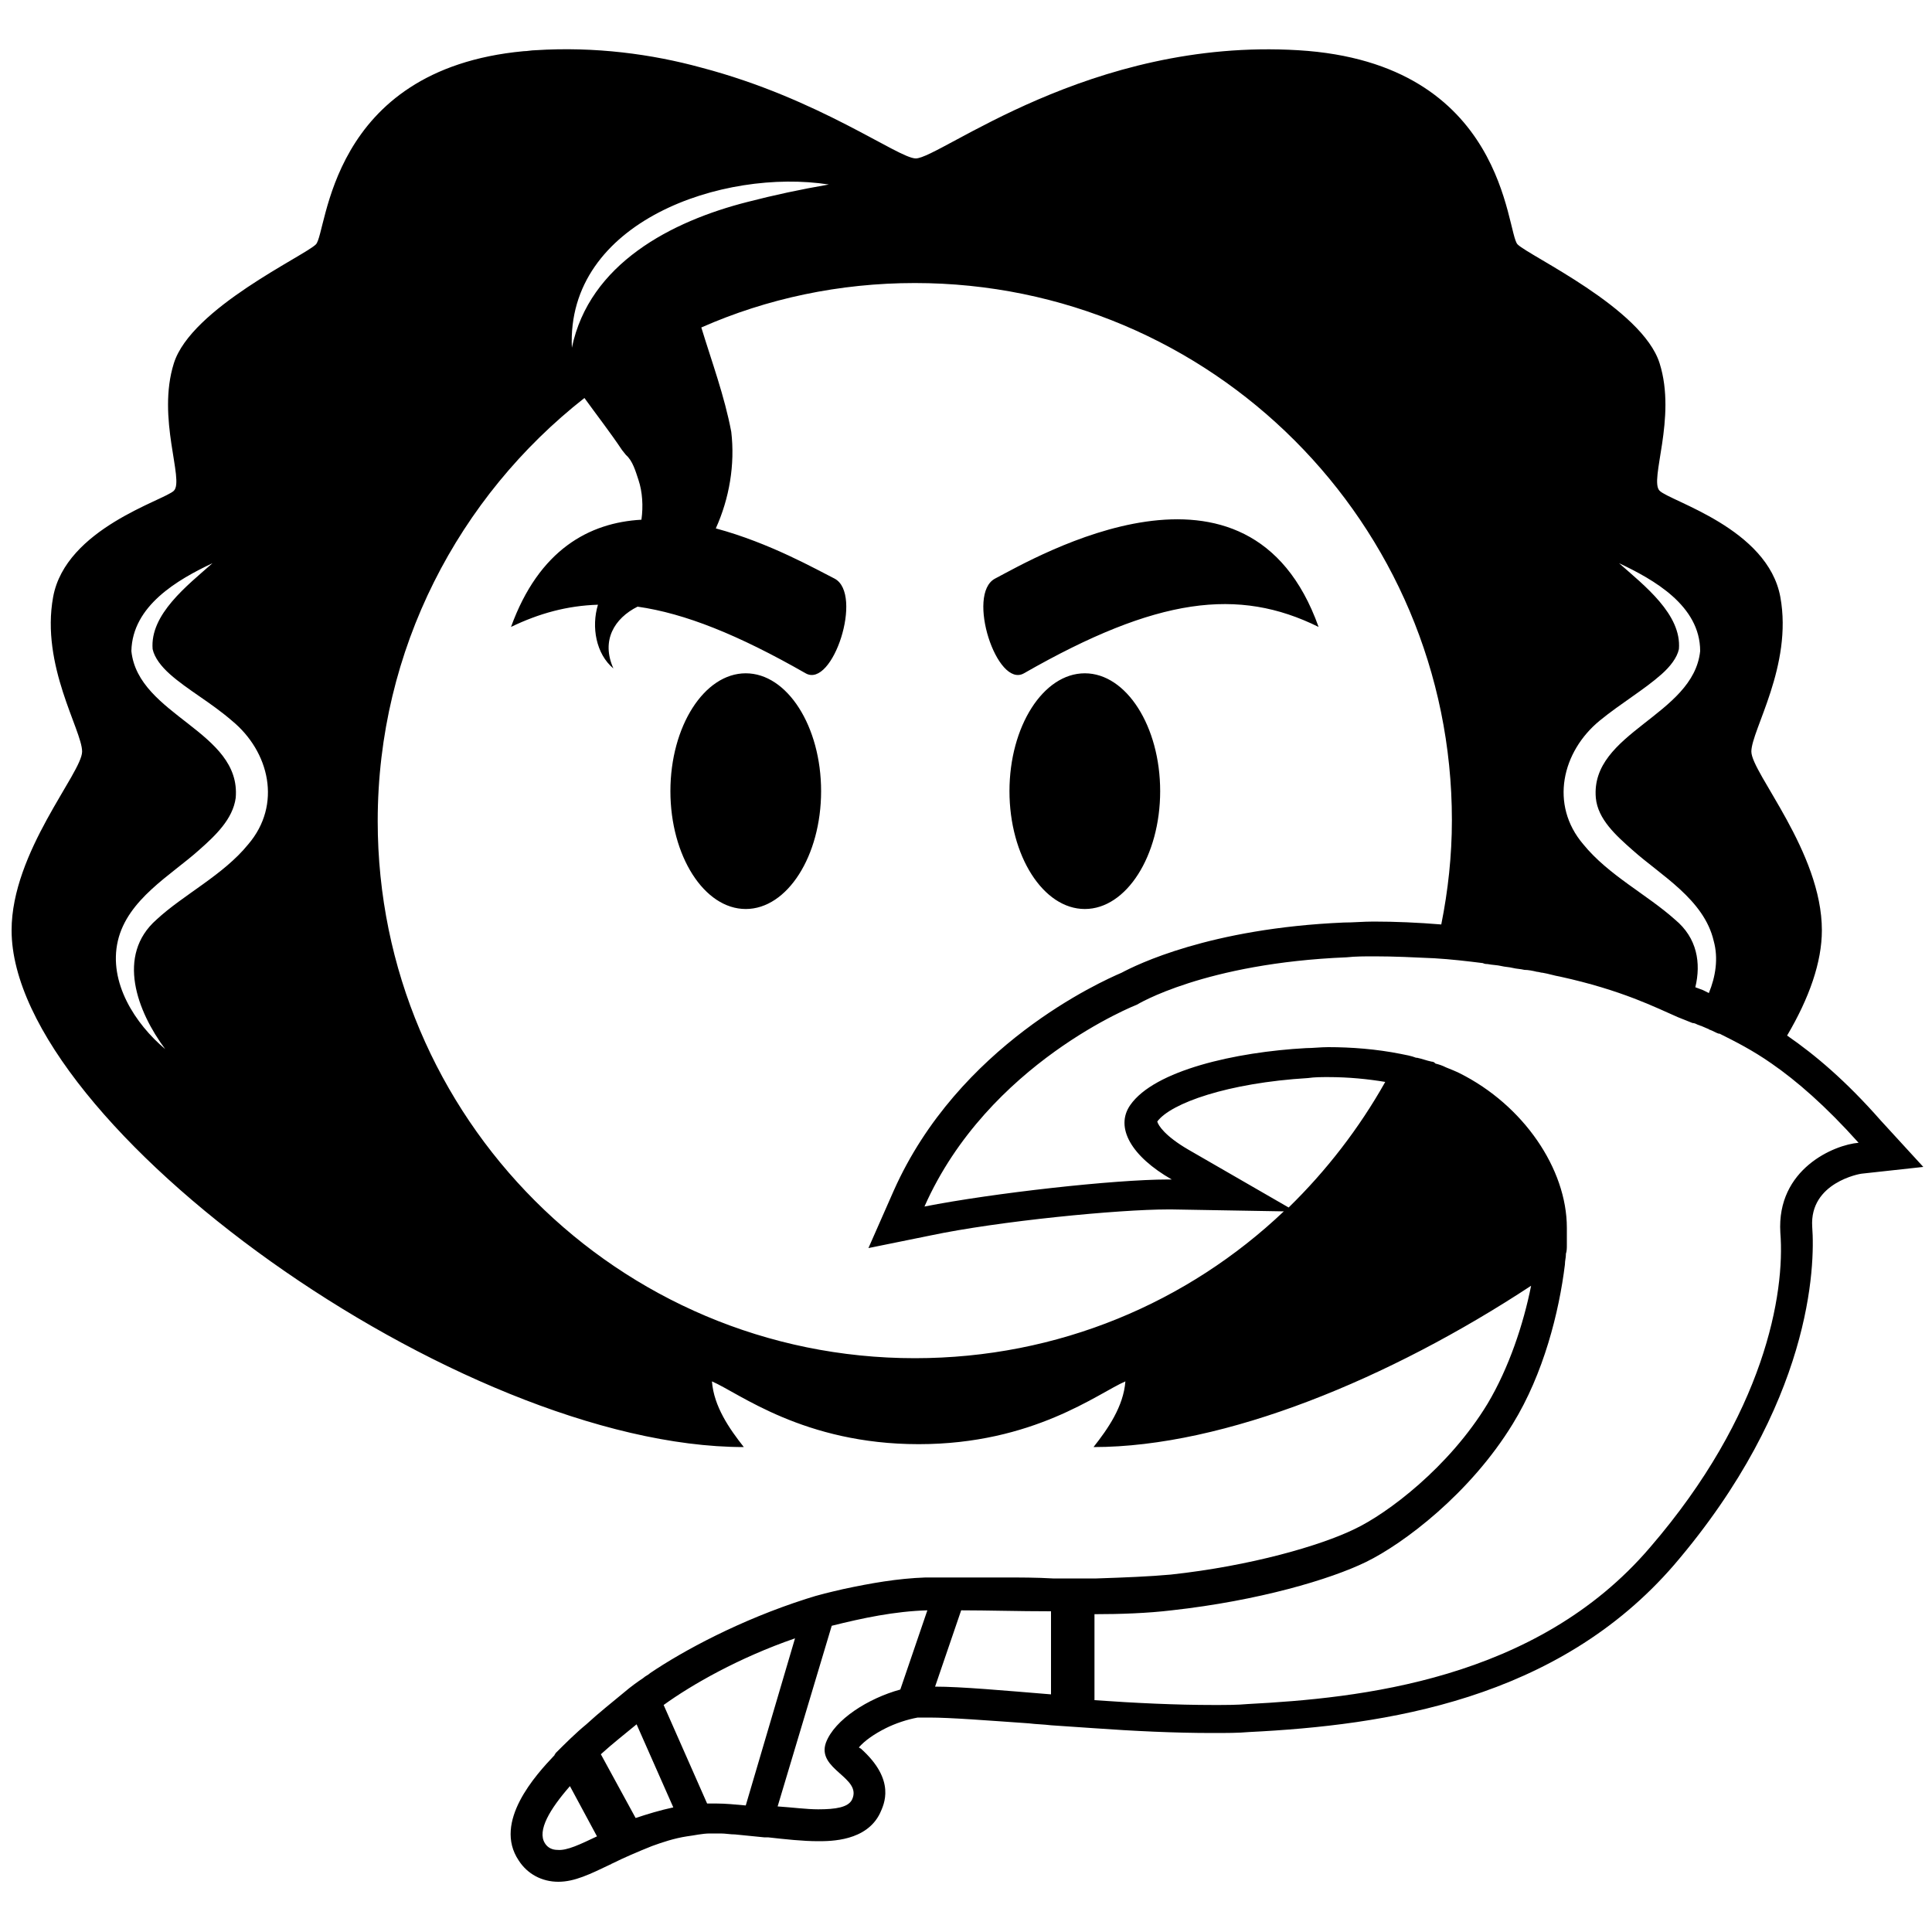
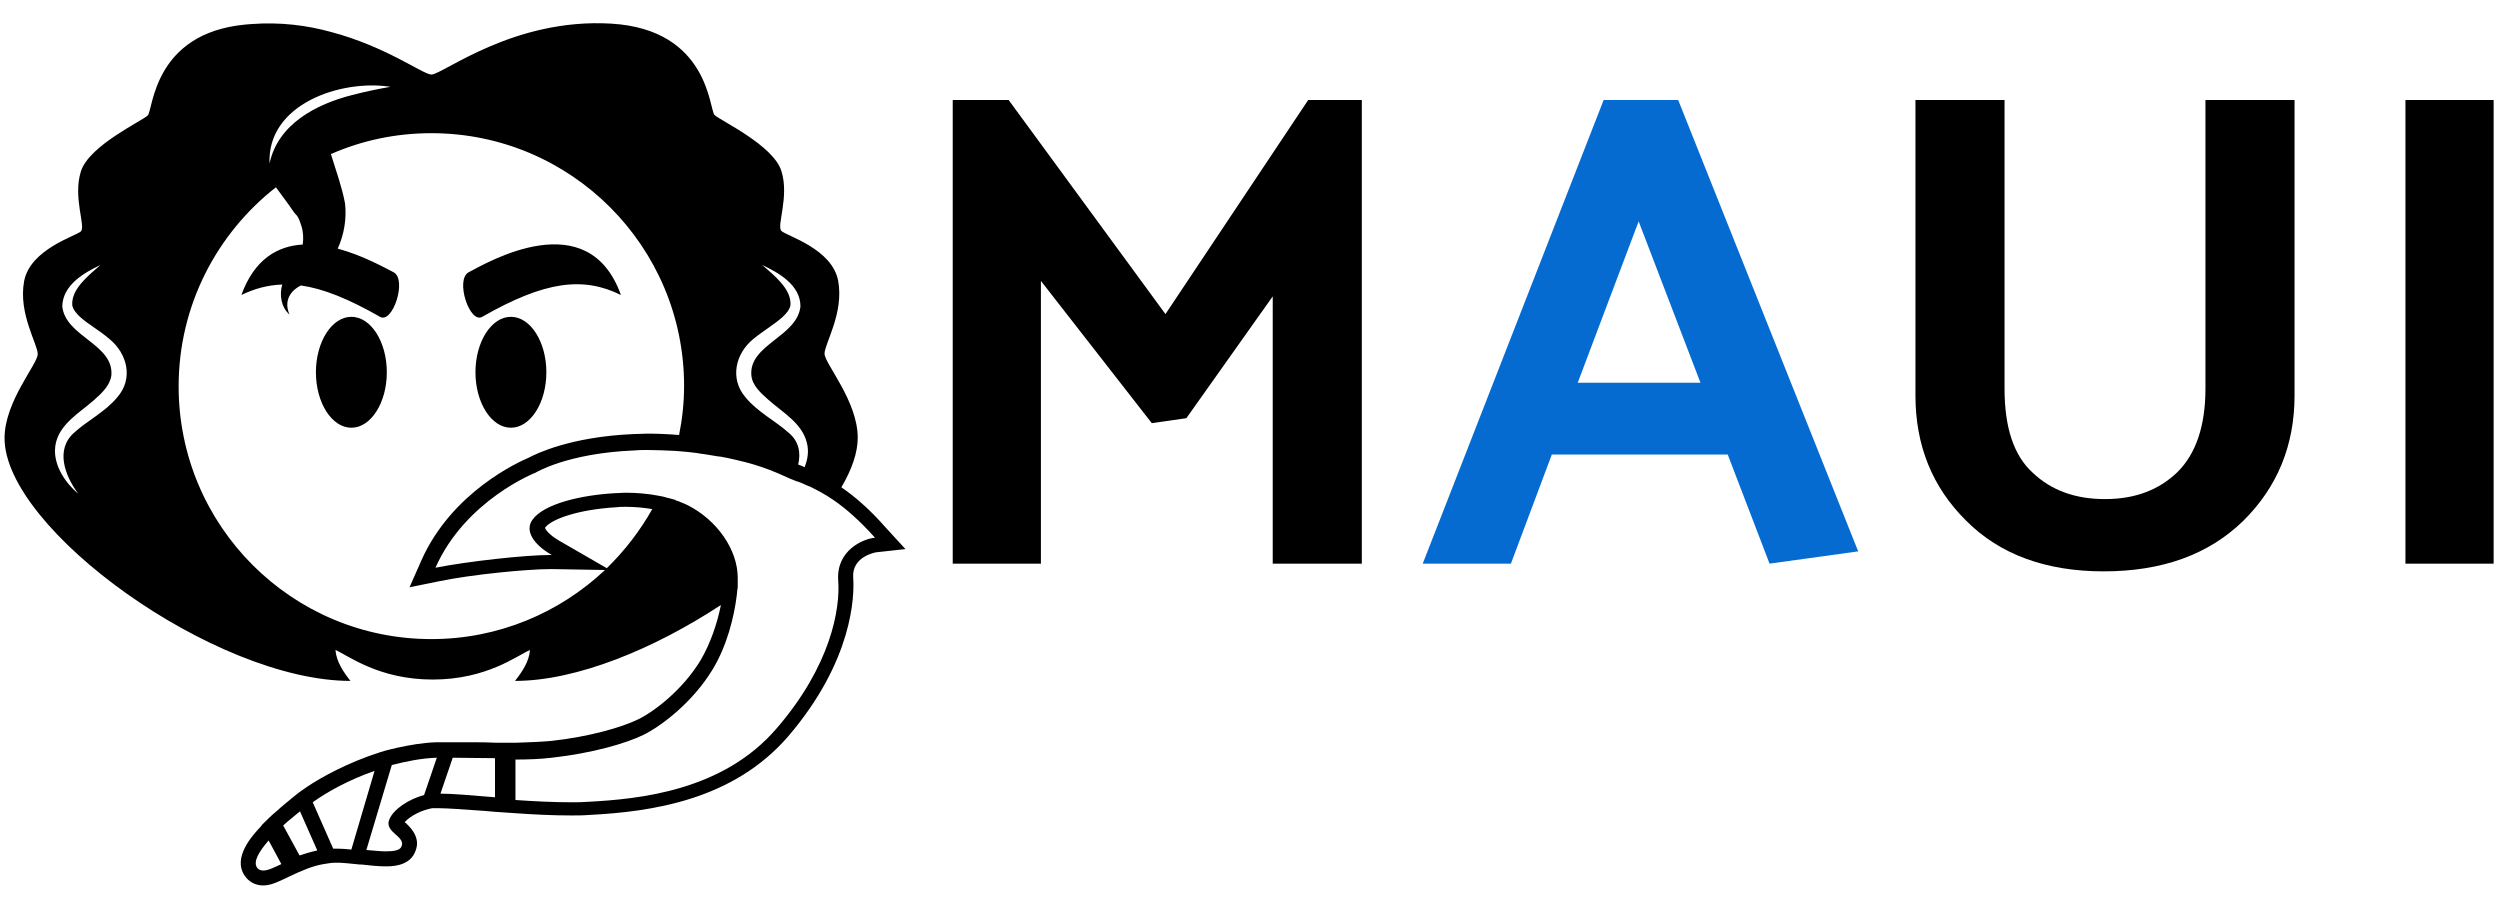
- <svg xmlns="http://www.w3.org/2000/svg" version="1.1" id="Layer_1" x="0px" y="0px" viewBox="0 0 200 200" style="enable-background:new 0 0 200 200;" xml:space="preserve">
-   <path d="M103,59.9c4.2-2.2,26.3-15.2,33.5,5c-8.3-4.1-16.7-3.1-30.5,4.8C103.2,71.3,100,61.5,103,59.9z M77.2,69.7  c-4.3,0-7.8,5.5-7.8,12.2s3.5,12.2,7.8,12.2c4.3,0,7.8-5.5,7.8-12.2S81.5,69.7,77.2,69.7z M112.3,69.7c-4.3,0-7.8,5.5-7.8,12.2  s3.5,12.2,7.8,12.2c4.3,0,7.8-5.5,7.8-12.2S116.6,69.7,112.3,69.7z M199.1,120.8l-6.4,0.7c-0.1,0-5.4,0.9-5.1,5.5  c0.3,4,0,18.3-14.3,35c-12.1,14-29.9,16.6-44,17.3c-1.1,0.1-2.4,0.1-3.8,0.1c-3.9,0-8.1-0.2-12.3-0.5c-1.5-0.1-3-0.2-4.4-0.3  c-0.8-0.1-1.5-0.1-2.3-0.2c-4.3-0.3-8.1-0.6-10.3-0.6c-0.2,0-0.4,0-0.5,0c-0.5,0-0.6,0-0.7,0c-1.1,0.2-2.3,0.6-3.3,1.1  c-1.2,0.6-2.2,1.3-2.8,2c0.1,0,0.1,0.1,0.2,0.1c3.7,3.3,2.4,5.8,2,6.7c-1.4,2.9-5.1,2.9-6.4,2.9c-1.6,0-3.4-0.2-5.2-0.4  c-0.1,0-0.3,0-0.4,0c-1-0.1-2-0.2-3-0.3c-0.5,0-1-0.1-1.5-0.1c-0.2,0-0.3,0-0.5,0c-0.2,0-0.4,0-0.6,0c-0.8,0-1.6,0.2-2.4,0.3  c-1.3,0.2-2.5,0.6-3.6,1c-1.5,0.6-2.9,1.2-4.1,1.8c-0.1,0-0.1,0.1-0.2,0.1c-2.1,1-3.7,1.8-5.4,1.8c-1.7,0-3.2-0.8-4.1-2.2  c-2.7-4,1.8-8.9,3.7-10.9c0-0.1,0.1-0.1,0.1-0.2c1-1,2.1-2.1,3.2-3c1.3-1.2,2.7-2.3,3.9-3.3c0.7-0.6,1.4-1.1,2-1.5  c0.2-0.2,0.5-0.3,0.7-0.5c3.4-2.3,9.3-5.5,16.2-7.7c1.2-0.4,2.5-0.7,3.8-1c2.8-0.6,5.6-1.1,8.5-1.2c0.4,0,0.9,0,1.4,0  c0.6,0,1.2,0,1.9,0c0.5,0,1.1,0,1.7,0c1,0,2.1,0,3.2,0c1.6,0,3.3,0,5,0.1c0.4,0,0.8,0,1.2,0c1.2,0,2.2,0,3.3,0  c3-0.1,5.5-0.2,7.7-0.4c8.3-0.9,15.5-3,19-4.7c3.4-1.6,9.8-6.4,13.8-13c2.2-3.7,3.7-8.2,4.5-12.2c-14.6,9.6-31.7,16.7-45.3,16.7  c1.5-1.9,3.1-4.2,3.3-6.8c-2.8,1.2-9.5,6.5-21.4,6.5s-18.6-5.3-21.4-6.5c0.2,2.6,1.8,4.9,3.3,6.8c-29.5,0-75.8-33.4-75.8-53.5  c0-8.1,7.3-16.3,7.3-18.5c0-2.2-4.3-8.9-3-16c1.3-7.1,11.5-10,12.5-11c1.1-1.1-1.8-7.5,0-13.2c1.8-5.7,13.5-11.1,14.7-12.3  c1.2-1.2,1.2-18.1,21.5-20c0.4,0,0.8-0.1,1.2-0.1C61.6,4.8,67.5,5.6,72.6,7c12.2,3.2,20.4,9.4,22.2,9.4c2.5,0,18-12.5,39.6-11.2  c21.6,1.3,21.5,18.9,22.7,20.1c1.2,1.2,12.9,6.6,14.7,12.3c1.8,5.7-1.1,12.1,0,13.2c1.1,1.1,11.2,3.9,12.5,11c1.3,7.1-3,13.8-3,16  c0,2.2,7.3,10.4,7.3,18.5c0,3.3-1.3,7-3.6,10.9c2.9,2,6.1,4.7,9.7,8.8L199.1,120.8z M24,74.6c-2.2-1.9-4.6-3.2-6.4-4.8  c-0.9-0.8-1.6-1.7-1.8-2.6c-0.3-3.6,3.6-6.6,6.2-8.9c-3.6,1.7-8.3,4.4-8.4,9.1c0.7,6.7,11.4,8.3,10.8,15.2c-0.3,2.2-2.1,3.9-3.8,5.4  c-2.9,2.6-7.4,5.1-8.4,9.4c-1,4.3,1.8,8.6,4.9,11.2c-2.9-3.9-5.1-9.7-0.9-13.4c2.8-2.6,6.9-4.6,9.5-7.8C29.2,83.3,27.9,77.8,24,74.6  z M61.8,190.1l-2.8-5.2c-2.1,2.4-3.4,4.6-2.6,5.9c0.3,0.5,0.8,0.7,1.3,0.7C58.7,191.6,60.1,190.9,61.8,190.1z M69.7,187.1l-3.8-8.6  c-1.2,1-2.5,2-3.7,3.1l3.6,6.6C67,187.8,68.3,187.4,69.7,187.1z M82.3,169.6c-5.8,2-10.7,4.8-13.6,6.9l4.5,10.2c0.1,0,0.1,0,0.2,0  c0.2,0,0.5,0,0.8,0c0.9,0,1.9,0.1,3,0.2L82.3,169.6z M96,166.7C96,166.7,95.9,166.7,96,166.7c-3.4,0.1-6.7,0.8-9.9,1.6l-5.6,18.7  c1.5,0.1,3,0.3,4.2,0.3c1.8,0,3.1-0.2,3.5-1c1.1-2.3-3.7-3.1-2.7-5.9c0.9-2.4,4.4-4.6,7.7-5.5L96,166.7z M108.8,166.8  c-3.4,0-6.6-0.1-9.3-0.1l-2.7,7.9c2.7,0,7.1,0.4,12,0.8V166.8z M163.9,87.4c2.6,3.2,6.6,5.2,9.5,7.8c2.3,1.9,2.7,4.5,2.1,7  c0.3,0.1,0.5,0.2,0.8,0.3c0.2,0.1,0.4,0.2,0.6,0.3c0.7-1.7,1-3.6,0.5-5.4c-1-4.3-5.5-6.8-8.4-9.4c-1.7-1.5-3.6-3.2-3.8-5.4  c-0.6-6.8,10.1-8.5,10.8-15.2c0-4.7-4.8-7.4-8.4-9.1c2.6,2.3,6.5,5.3,6.2,8.9c-0.2,0.9-0.9,1.8-1.8,2.6c-1.8,1.6-4.2,3-6.4,4.8  C161.7,77.8,160.4,83.3,163.9,87.4z M59.2,36c1.8-8.7,10.3-13.1,18.2-15.1c2.7-0.7,5.5-1.3,8.4-1.8C74.9,17.4,58.6,22.9,59.2,36z   M132.9,125.4l-11.6-0.2l-0.4,0c-5.1,0-17.5,1.2-24.6,2.7l-6.4,1.3l2.6-5.9c6.7-15.1,21.5-21.7,23.6-22.6c1.5-0.8,9.1-4.6,23-5.2  c1,0,2-0.1,3.1-0.1c2.2,0,4.6,0.1,7,0.3c0.7-3.5,1.1-7.1,1.1-10.8c0-30.7-24.9-55.6-55.6-55.6c-7.8,0-15.3,1.6-22.1,4.6  c1.1,3.6,2.4,7.1,3.1,10.8c0.4,3.4-0.2,6.9-1.6,10c5.6,1.5,10.5,4.3,12.3,5.2c3,1.6-0.2,11.4-3,9.8c-7-4-12.5-6.2-17.4-6.9  c-2.4,1.2-3.8,3.5-2.5,6.4c-1.8-1.5-2.3-4.3-1.6-6.6c-3.2,0.1-6.1,0.9-9,2.3c2.9-8,8.1-10.8,13.5-11.1c0.2-1.4,0.1-2.9-0.3-4.1  c-0.3-0.9-0.6-2-1.3-2.6c0,0-0.4-0.5-0.4-0.5c-1.2-1.8-2.6-3.6-3.9-5.4c-13,10.2-21.4,26-21.4,43.8c0,30.7,24.9,55.6,55.6,55.6  C109.6,140.6,123,134.8,132.9,125.4z M143.4,112c-1.8-0.3-3.8-0.5-5.9-0.5c-0.7,0-1.4,0-2.1,0.1c-8.3,0.5-14.2,2.6-15.6,4.5  c0.1,0.4,0.8,1.5,3.2,2.9l10.4,6C137.3,121.2,140.7,116.8,143.4,112z M192.4,118.3c-3.4-3.8-6.4-6.4-9-8.2c-2-1.4-3.8-2.3-5.4-3.1  c0,0,0,0-0.1,0c-0.3-0.1-0.6-0.3-0.9-0.4c-0.1,0-0.1-0.1-0.2-0.1c-0.2-0.1-0.5-0.2-0.7-0.3c-0.1,0-0.2-0.1-0.3-0.1  c-0.2-0.1-0.4-0.2-0.6-0.2c-0.5-0.2-1-0.4-1.5-0.6c-2.3-1-5.8-2.8-12.2-4.2c-0.6-0.1-1.2-0.3-1.8-0.4c-0.2,0-0.4-0.1-0.6-0.1  c-0.4-0.1-0.9-0.2-1.3-0.2c-0.4-0.1-0.8-0.1-1.2-0.2c-0.4-0.1-0.8-0.1-1.2-0.2c-0.4-0.1-0.9-0.1-1.4-0.2c-0.1,0-0.3,0-0.5-0.1  c-1.6-0.2-3.3-0.4-5-0.5l0,0c-2.1-0.1-4.2-0.2-6.2-0.2c-1,0-2,0-2.9,0.1c-14.7,0.6-21.7,4.9-21.7,4.9s-15.4,6-22,20.9  c7.1-1.4,19.7-2.8,25.2-2.8c0.1,0,0.3,0,0.4,0c-4.2-2.4-5.9-5.4-4.3-7.7c2.5-3.6,10.9-5.5,18.2-5.9c0.7,0,1.5-0.1,2.3-0.1  c2.4,0,5,0.2,7.5,0.7l0,0c0,0,0,0,0,0c0.5,0.1,1.1,0.2,1.6,0.4c0,0,0.1,0,0.1,0c0.5,0.1,1,0.3,1.5,0.4c0.2,0,0.3,0.1,0.4,0.2  c0.4,0.1,0.7,0.2,1.1,0.4c0.5,0.2,1,0.4,1.4,0.6c6.6,3.3,11.1,9.9,11.1,16c0,0.3,0,0.6,0,0.9c0,0.2,0,0.4,0,0.6c0,0.1,0,0.2,0,0.3  c0,0.3,0,0.6-0.1,0.9c0,0,0,0,0,0.1c0,0.3-0.1,0.6-0.1,1c0,0,0,0,0,0l0,0c-0.6,4.9-2.2,11.3-5.4,16.5c-4.4,7.2-11.3,12.4-15.2,14.3  c-3.7,1.8-11.1,4-20.1,5c-2.5,0.3-5.3,0.4-8,0.4v8.9c4.2,0.3,8.5,0.5,12.3,0.5c1.3,0,2.5,0,3.6-0.1c11.4-0.6,29.8-2.4,41.6-16.2  c11.9-13.8,14-26.3,13.5-32.6C183.9,121,189.9,118.5,192.4,118.3z" />
+ <svg xmlns="http://www.w3.org/2000/svg" version="1.1" id="Layer_1" x="0px" y="0px" viewBox="0 0 550 200" style="enable-background:new 0 0 550 200;" xml:space="preserve">
+   <style type="text/css">
+ 	.st0{fill:#056BD1;}
+ 	</style>
+   <path d="M103.1,59.9c4.2-2.2,26.3-15.2,33.5,5c-8.3-4.1-16.7-3.1-30.5,4.8C103.3,71.3,100.1,61.5,103.1,59.9z M77.3,69.7  c-4.3,0-7.8,5.5-7.8,12.2s3.5,12.2,7.8,12.2s7.8-5.5,7.8-12.2S81.6,69.7,77.3,69.7z M112.4,69.7c-4.3,0-7.8,5.5-7.8,12.2  s3.5,12.2,7.8,12.2s7.8-5.5,7.8-12.2S116.7,69.7,112.4,69.7z M199.2,120.8l-6.4,0.7c-0.1,0-5.4,0.9-5.1,5.5c0.3,4,0,18.3-14.3,35  c-12.1,14-29.9,16.6-44,17.3c-1.1,0.1-2.4,0.1-3.8,0.1c-3.9,0-8.1-0.2-12.3-0.5c-1.5-0.1-3-0.2-4.4-0.3c-0.8-0.1-1.5-0.1-2.3-0.2  c-4.3-0.3-8.1-0.6-10.3-0.6c-0.2,0-0.4,0-0.5,0c-0.5,0-0.6,0-0.7,0c-1.1,0.2-2.3,0.6-3.3,1.1c-1.2,0.6-2.2,1.3-2.8,2  c0.1,0,0.1,0.1,0.2,0.1c3.7,3.3,2.4,5.8,2,6.7c-1.4,2.9-5.1,2.9-6.4,2.9c-1.6,0-3.4-0.2-5.2-0.4c-0.1,0-0.3,0-0.4,0  c-1-0.1-2-0.2-3-0.3c-0.5,0-1-0.1-1.5-0.1c-0.2,0-0.3,0-0.5,0s-0.4,0-0.6,0c-0.8,0-1.6,0.2-2.4,0.3c-1.3,0.2-2.5,0.6-3.6,1  c-1.5,0.6-2.9,1.2-4.1,1.8c-0.1,0-0.1,0.1-0.2,0.1c-2.1,1-3.7,1.8-5.4,1.8s-3.2-0.8-4.1-2.2c-2.7-4,1.8-8.9,3.7-10.9  c0-0.1,0.1-0.1,0.1-0.2c1-1,2.1-2.1,3.2-3c1.3-1.2,2.7-2.3,3.9-3.3c0.7-0.6,1.4-1.1,2-1.5c0.2-0.2,0.5-0.3,0.7-0.5  c3.4-2.3,9.3-5.5,16.2-7.7c1.2-0.4,2.5-0.7,3.8-1c2.8-0.6,5.6-1.1,8.5-1.2c0.4,0,0.9,0,1.4,0c0.6,0,1.2,0,1.9,0c0.5,0,1.1,0,1.7,0  c1,0,2.1,0,3.2,0c1.6,0,3.3,0,5,0.1c0.4,0,0.8,0,1.2,0c1.2,0,2.2,0,3.3,0c3-0.1,5.5-0.2,7.7-0.4c8.3-0.9,15.5-3,19-4.7  c3.4-1.6,9.8-6.4,13.8-13c2.2-3.7,3.7-8.2,4.5-12.2c-14.6,9.6-31.7,16.7-45.3,16.7c1.5-1.9,3.1-4.2,3.3-6.8  c-2.8,1.2-9.5,6.5-21.4,6.5s-18.6-5.3-21.4-6.5c0.2,2.6,1.8,4.9,3.3,6.8C47.3,149.8,1,116.4,1,96.4c0-8.1,7.3-16.3,7.3-18.5  c0-2.2-4.3-8.9-3-16s11.5-10,12.5-11c1.1-1.1-1.8-7.5,0-13.2s13.5-11.1,14.7-12.3c1.2-1.2,1.2-18.1,21.5-20c0.4,0,0.8-0.1,1.2-0.1  C61.7,4.8,67.6,5.6,72.7,7c12.2,3.2,20.4,9.4,22.2,9.4c2.5,0,18-12.5,39.6-11.2C156,6.5,156,24.1,157.2,25.3  c1.2,1.2,12.9,6.6,14.7,12.3s-1.1,12.1,0,13.2c1.1,1.1,11.2,3.9,12.5,11s-3,13.8-3,16c0,2.2,7.3,10.4,7.3,18.5c0,3.3-1.3,7-3.6,10.9  c2.9,2,6.1,4.7,9.7,8.8L199.2,120.8z M24.1,74.6c-2.2-1.9-4.6-3.2-6.4-4.8c-0.9-0.8-1.6-1.7-1.8-2.6c-0.3-3.6,3.6-6.6,6.2-8.9  c-3.6,1.7-8.3,4.4-8.4,9.1c0.7,6.7,11.4,8.3,10.8,15.2c-0.3,2.2-2.1,3.9-3.8,5.4c-2.9,2.6-7.4,5.1-8.4,9.4s1.8,8.6,4.9,11.2  c-2.9-3.9-5.1-9.7-0.9-13.4c2.8-2.6,6.9-4.6,9.5-7.8C29.4,83.3,28,77.8,24.1,74.6z M61.9,190.1l-2.8-5.2c-2.1,2.4-3.4,4.6-2.6,5.9  c0.3,0.5,0.8,0.7,1.3,0.7C58.8,191.6,60.2,190.9,61.9,190.1z M69.8,187.1l-3.8-8.6c-1.2,1-2.5,2-3.7,3.1l3.6,6.6  C67.1,187.8,68.4,187.4,69.8,187.1z M82.4,169.6c-5.8,2-10.7,4.8-13.6,6.9l4.5,10.2c0.1,0,0.1,0,0.2,0c0.2,0,0.5,0,0.8,0  c0.9,0,1.9,0.1,3,0.2L82.4,169.6z M96.1,166.7C96.1,166.7,96,166.7,96.1,166.7c-3.4,0.1-6.7,0.8-9.9,1.6L80.6,187  c1.5,0.1,3,0.3,4.2,0.3c1.8,0,3.1-0.2,3.5-1c1.1-2.3-3.7-3.1-2.7-5.9c0.9-2.4,4.4-4.6,7.7-5.5L96.1,166.7z M108.9,166.8  c-3.4,0-6.6-0.1-9.3-0.1l-2.7,7.9c2.7,0,7.1,0.4,12,0.8V166.8z M164,87.4c2.6,3.2,6.6,5.2,9.5,7.8c2.3,1.9,2.7,4.5,2.1,7  c0.3,0.1,0.5,0.2,0.8,0.3c0.2,0.1,0.4,0.2,0.6,0.3c0.7-1.7,1-3.6,0.5-5.4c-1-4.3-5.5-6.8-8.4-9.4c-1.7-1.5-3.6-3.2-3.8-5.4  c-0.6-6.8,10.1-8.5,10.8-15.2c0-4.7-4.8-7.4-8.4-9.1c2.6,2.3,6.5,5.3,6.2,8.9c-0.2,0.9-0.9,1.8-1.8,2.6c-1.8,1.6-4.2,3-6.4,4.8  C161.8,77.8,160.5,83.3,164,87.4z M59.3,36c1.8-8.7,10.3-13.1,18.2-15.1c2.7-0.7,5.5-1.3,8.4-1.8C75,17.4,58.7,22.9,59.3,36z   M133.1,125.4l-11.6-0.2h-0.4c-5.1,0-17.5,1.2-24.6,2.7l-6.4,1.3l2.6-5.9c6.7-15.1,21.5-21.7,23.6-22.6c1.5-0.8,9.1-4.6,23-5.2  c1,0,2-0.1,3.1-0.1c2.2,0,4.6,0.1,7,0.3c0.7-3.5,1.1-7.1,1.1-10.8c0-30.7-24.9-55.6-55.6-55.6c-7.8,0-15.3,1.6-22.1,4.6  c1.1,3.6,2.4,7.1,3.1,10.8c0.4,3.4-0.2,6.9-1.6,10c5.6,1.5,10.5,4.3,12.3,5.2c3,1.6-0.2,11.4-3,9.8c-7-4-12.5-6.2-17.4-6.9  c-2.4,1.2-3.8,3.5-2.5,6.4c-1.8-1.5-2.3-4.3-1.6-6.6c-3.2,0.1-6.1,0.9-9,2.3c2.9-8,8.1-10.8,13.5-11.1c0.2-1.4,0.1-2.9-0.3-4.1  c-0.3-0.9-0.6-2-1.3-2.6l-0.4-0.5c-1.2-1.8-2.6-3.6-3.9-5.4c-13,10.2-21.4,26-21.4,43.8c0,30.7,24.9,55.6,55.6,55.6  C109.7,140.6,123.1,134.8,133.1,125.4z M143.5,112c-1.8-0.3-3.8-0.5-5.9-0.5c-0.7,0-1.4,0-2.1,0.1c-8.3,0.5-14.2,2.6-15.6,4.5  c0.1,0.4,0.8,1.5,3.2,2.9l10.4,6C137.4,121.2,140.8,116.8,143.5,112z M192.5,118.3c-3.4-3.8-6.4-6.4-9-8.2c-2-1.4-3.8-2.3-5.4-3.1  c0,0,0,0-0.1,0c-0.3-0.1-0.6-0.3-0.9-0.4c-0.1,0-0.1-0.1-0.2-0.1c-0.2-0.1-0.5-0.2-0.7-0.3c-0.1,0-0.2-0.1-0.3-0.1  c-0.2-0.1-0.4-0.2-0.6-0.2c-0.5-0.2-1-0.4-1.5-0.6c-2.3-1-5.8-2.8-12.2-4.2c-0.6-0.1-1.2-0.3-1.8-0.4c-0.2,0-0.4-0.1-0.6-0.1  c-0.4-0.1-0.9-0.2-1.3-0.2c-0.4-0.1-0.8-0.1-1.2-0.2s-0.8-0.1-1.2-0.2s-0.9-0.1-1.4-0.2c-0.1,0-0.3,0-0.5-0.1  c-1.6-0.2-3.3-0.4-5-0.5l0,0c-2.1-0.1-4.2-0.2-6.2-0.2c-1,0-2,0-2.9,0.1c-14.7,0.6-21.7,4.9-21.7,4.9s-15.4,6-22,20.9  c7.1-1.4,19.7-2.8,25.2-2.8c0.1,0,0.3,0,0.4,0c-4.2-2.4-5.9-5.4-4.3-7.7c2.5-3.6,10.9-5.5,18.2-5.9c0.7,0,1.5-0.1,2.3-0.1  c2.4,0,5,0.2,7.5,0.7l0,0l0,0c0.5,0.1,1.1,0.2,1.6,0.4h0.1c0.5,0.1,1,0.3,1.5,0.4c0.2,0,0.3,0.1,0.4,0.2c0.4,0.1,0.7,0.2,1.1,0.4  c0.5,0.2,1,0.4,1.4,0.6c6.6,3.3,11.1,9.9,11.1,16c0,0.3,0,0.6,0,0.9c0,0.2,0,0.4,0,0.6c0,0.1,0,0.2,0,0.3c0,0.3,0,0.6-0.1,0.9  c0,0,0,0,0,0.1c0,0.3-0.1,0.6-0.1,1l0,0l0,0c-0.6,4.9-2.2,11.3-5.4,16.5c-4.4,7.2-11.3,12.4-15.2,14.3c-3.7,1.8-11.1,4-20.1,5  c-2.5,0.3-5.3,0.4-8,0.4v8.9c4.2,0.3,8.5,0.5,12.3,0.5c1.3,0,2.5,0,3.6-0.1c11.4-0.6,29.8-2.4,41.6-16.2  c11.9-13.8,14-26.3,13.5-32.6C184,121,190,118.5,192.5,118.3z" />
+   <path class="st0" d="M369.2,22l39.6,99.3l-19.5,2.7l-9.2-24h-38.7l-9,24H313l39.8-102H369.2z M360.5,48.7l-13.4,35.5h27L360.5,48.7z  " />
+   <path d="M253.4,93.1L229,61.8V124h-19.4V22h12.3l34.5,47.1L287.8,22h11.8v102H280V65.2l-19,26.8L253.4,93.1z M441,22v63.5  c0,8.5,2,14.7,6.2,18.5c4.1,3.9,9.4,5.8,15.9,5.8c6.6,0,11.9-2,16-6c4-4,6.1-10.1,6.1-18.3V22h19.6v65c0,11-3.8,20.2-11.3,27.6  c-7.6,7.4-17.8,11.1-30.7,11.1c-12.7,0-22.8-3.7-30.2-11.1c-7.5-7.4-11.2-16.6-11.2-27.6V22H441z M548.6,22v102h-19.4V22H548.6z" />
</svg>
